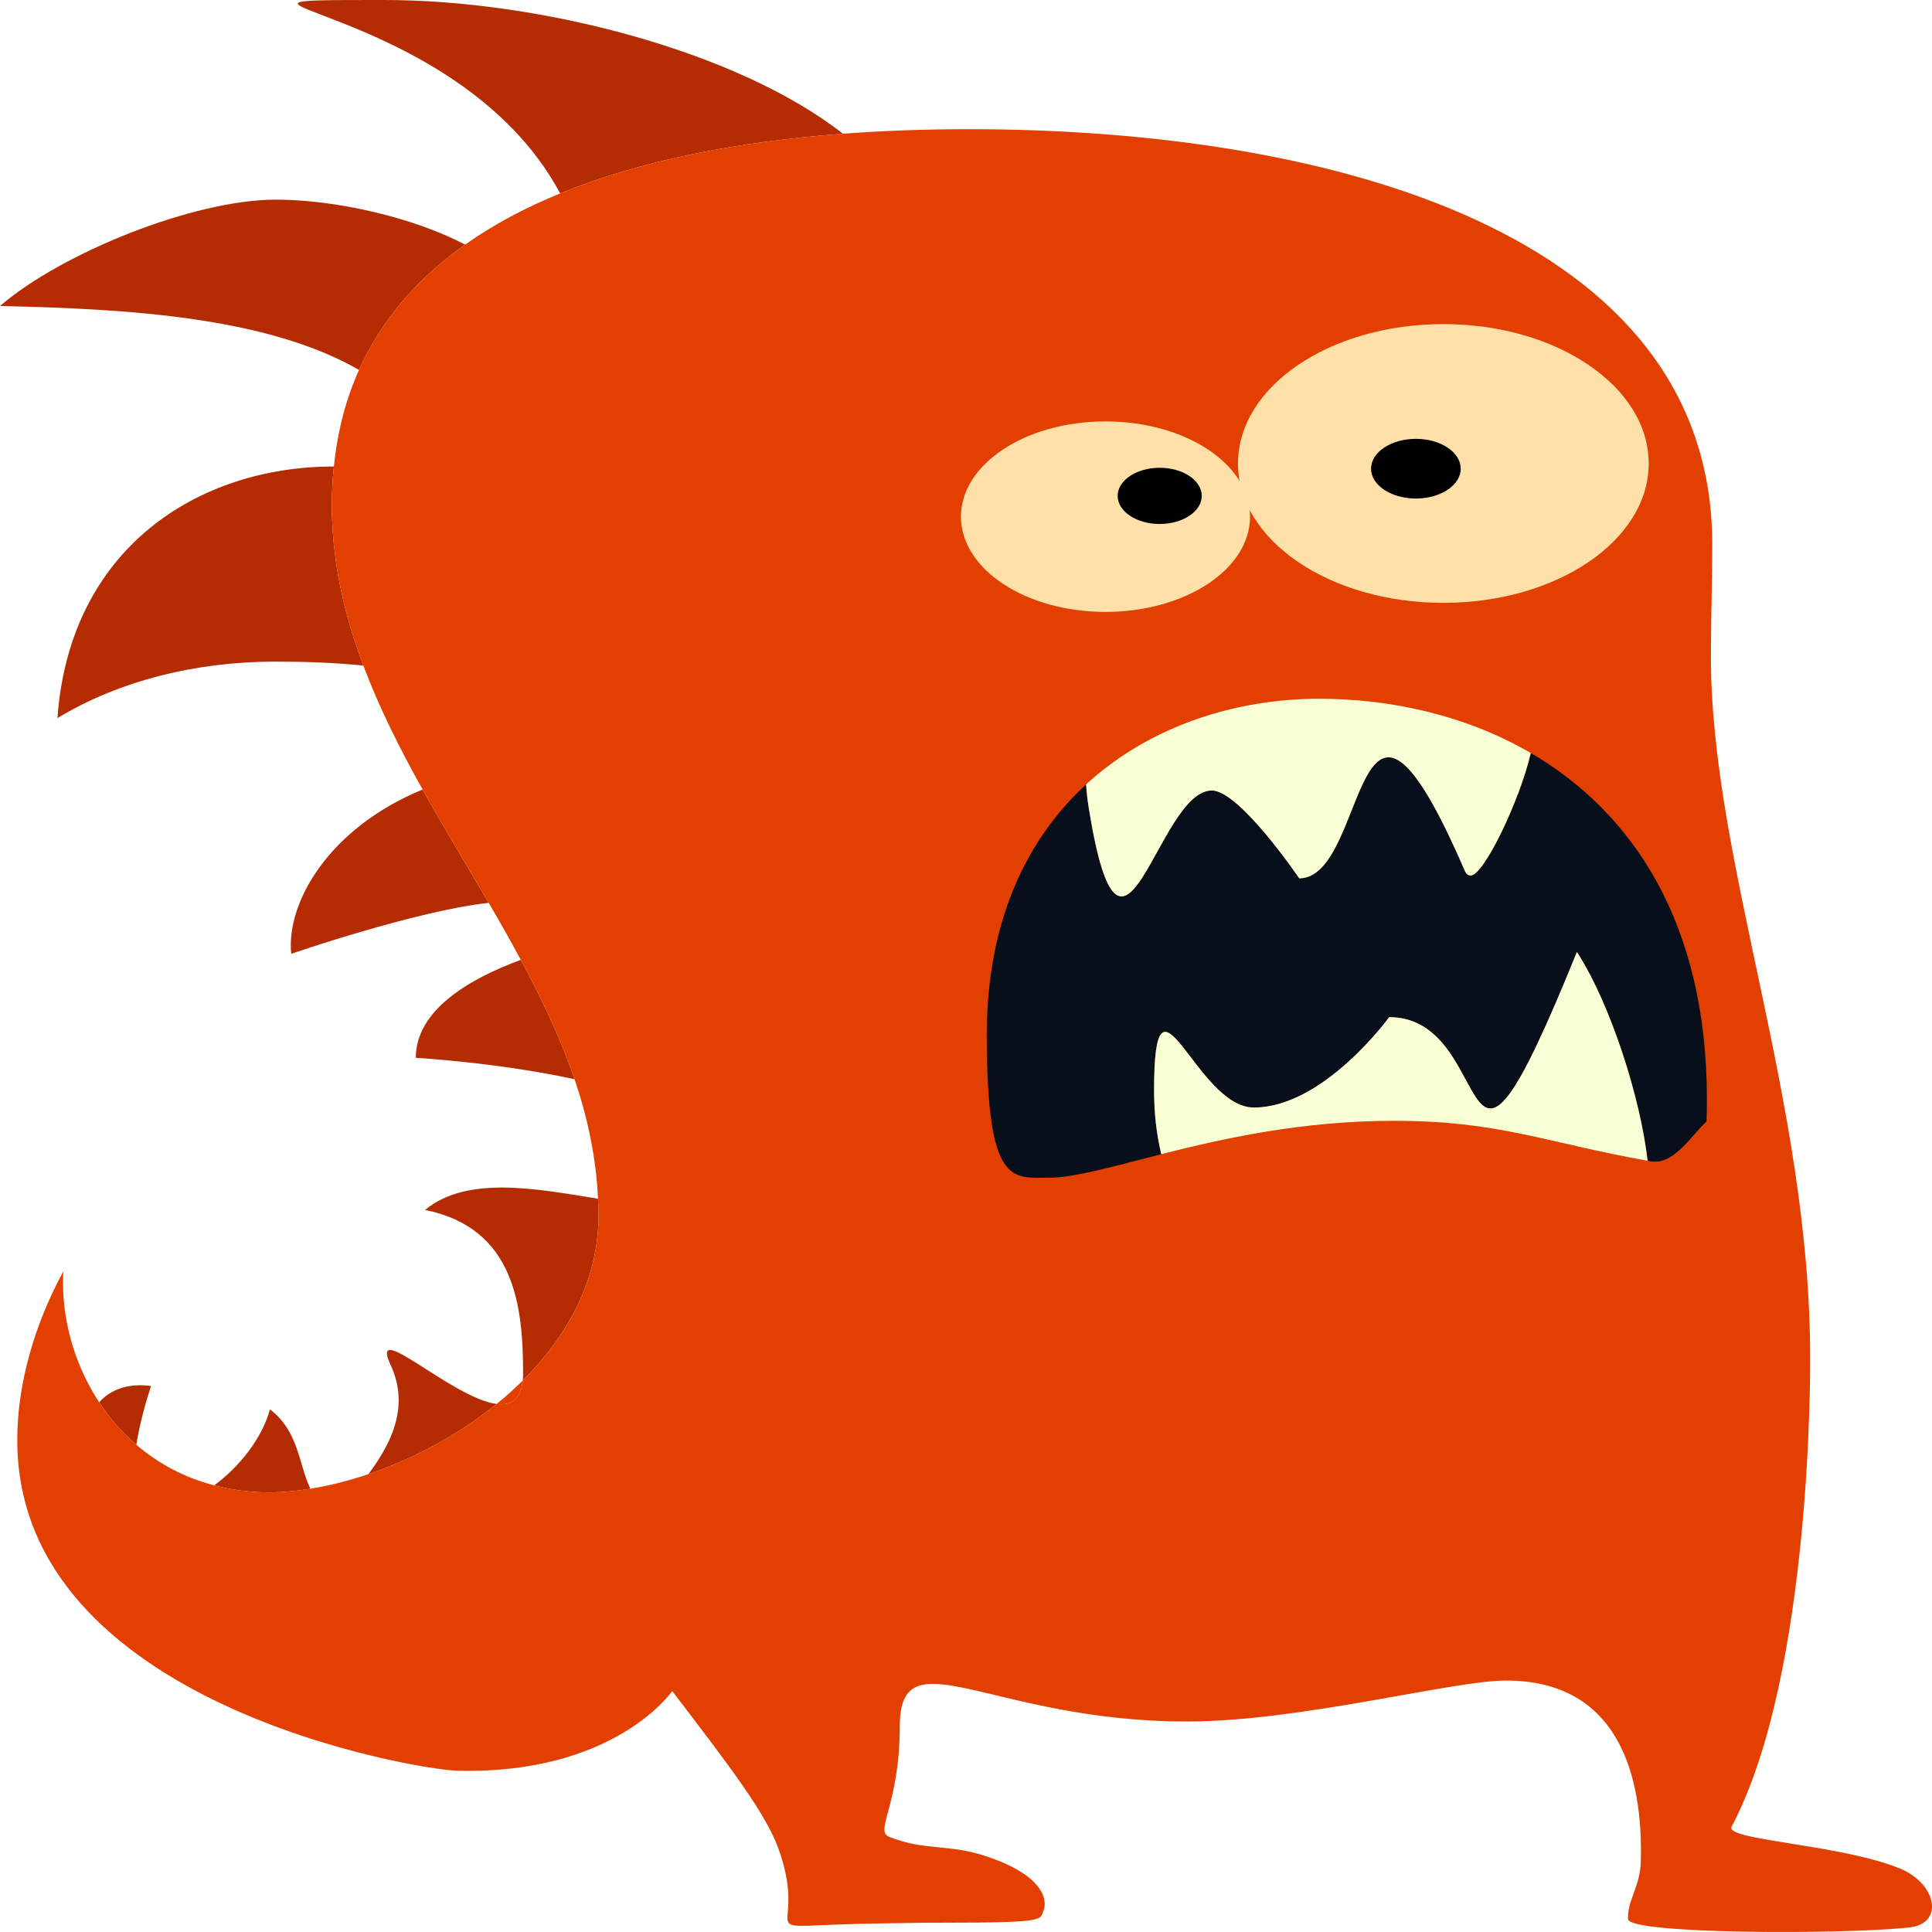
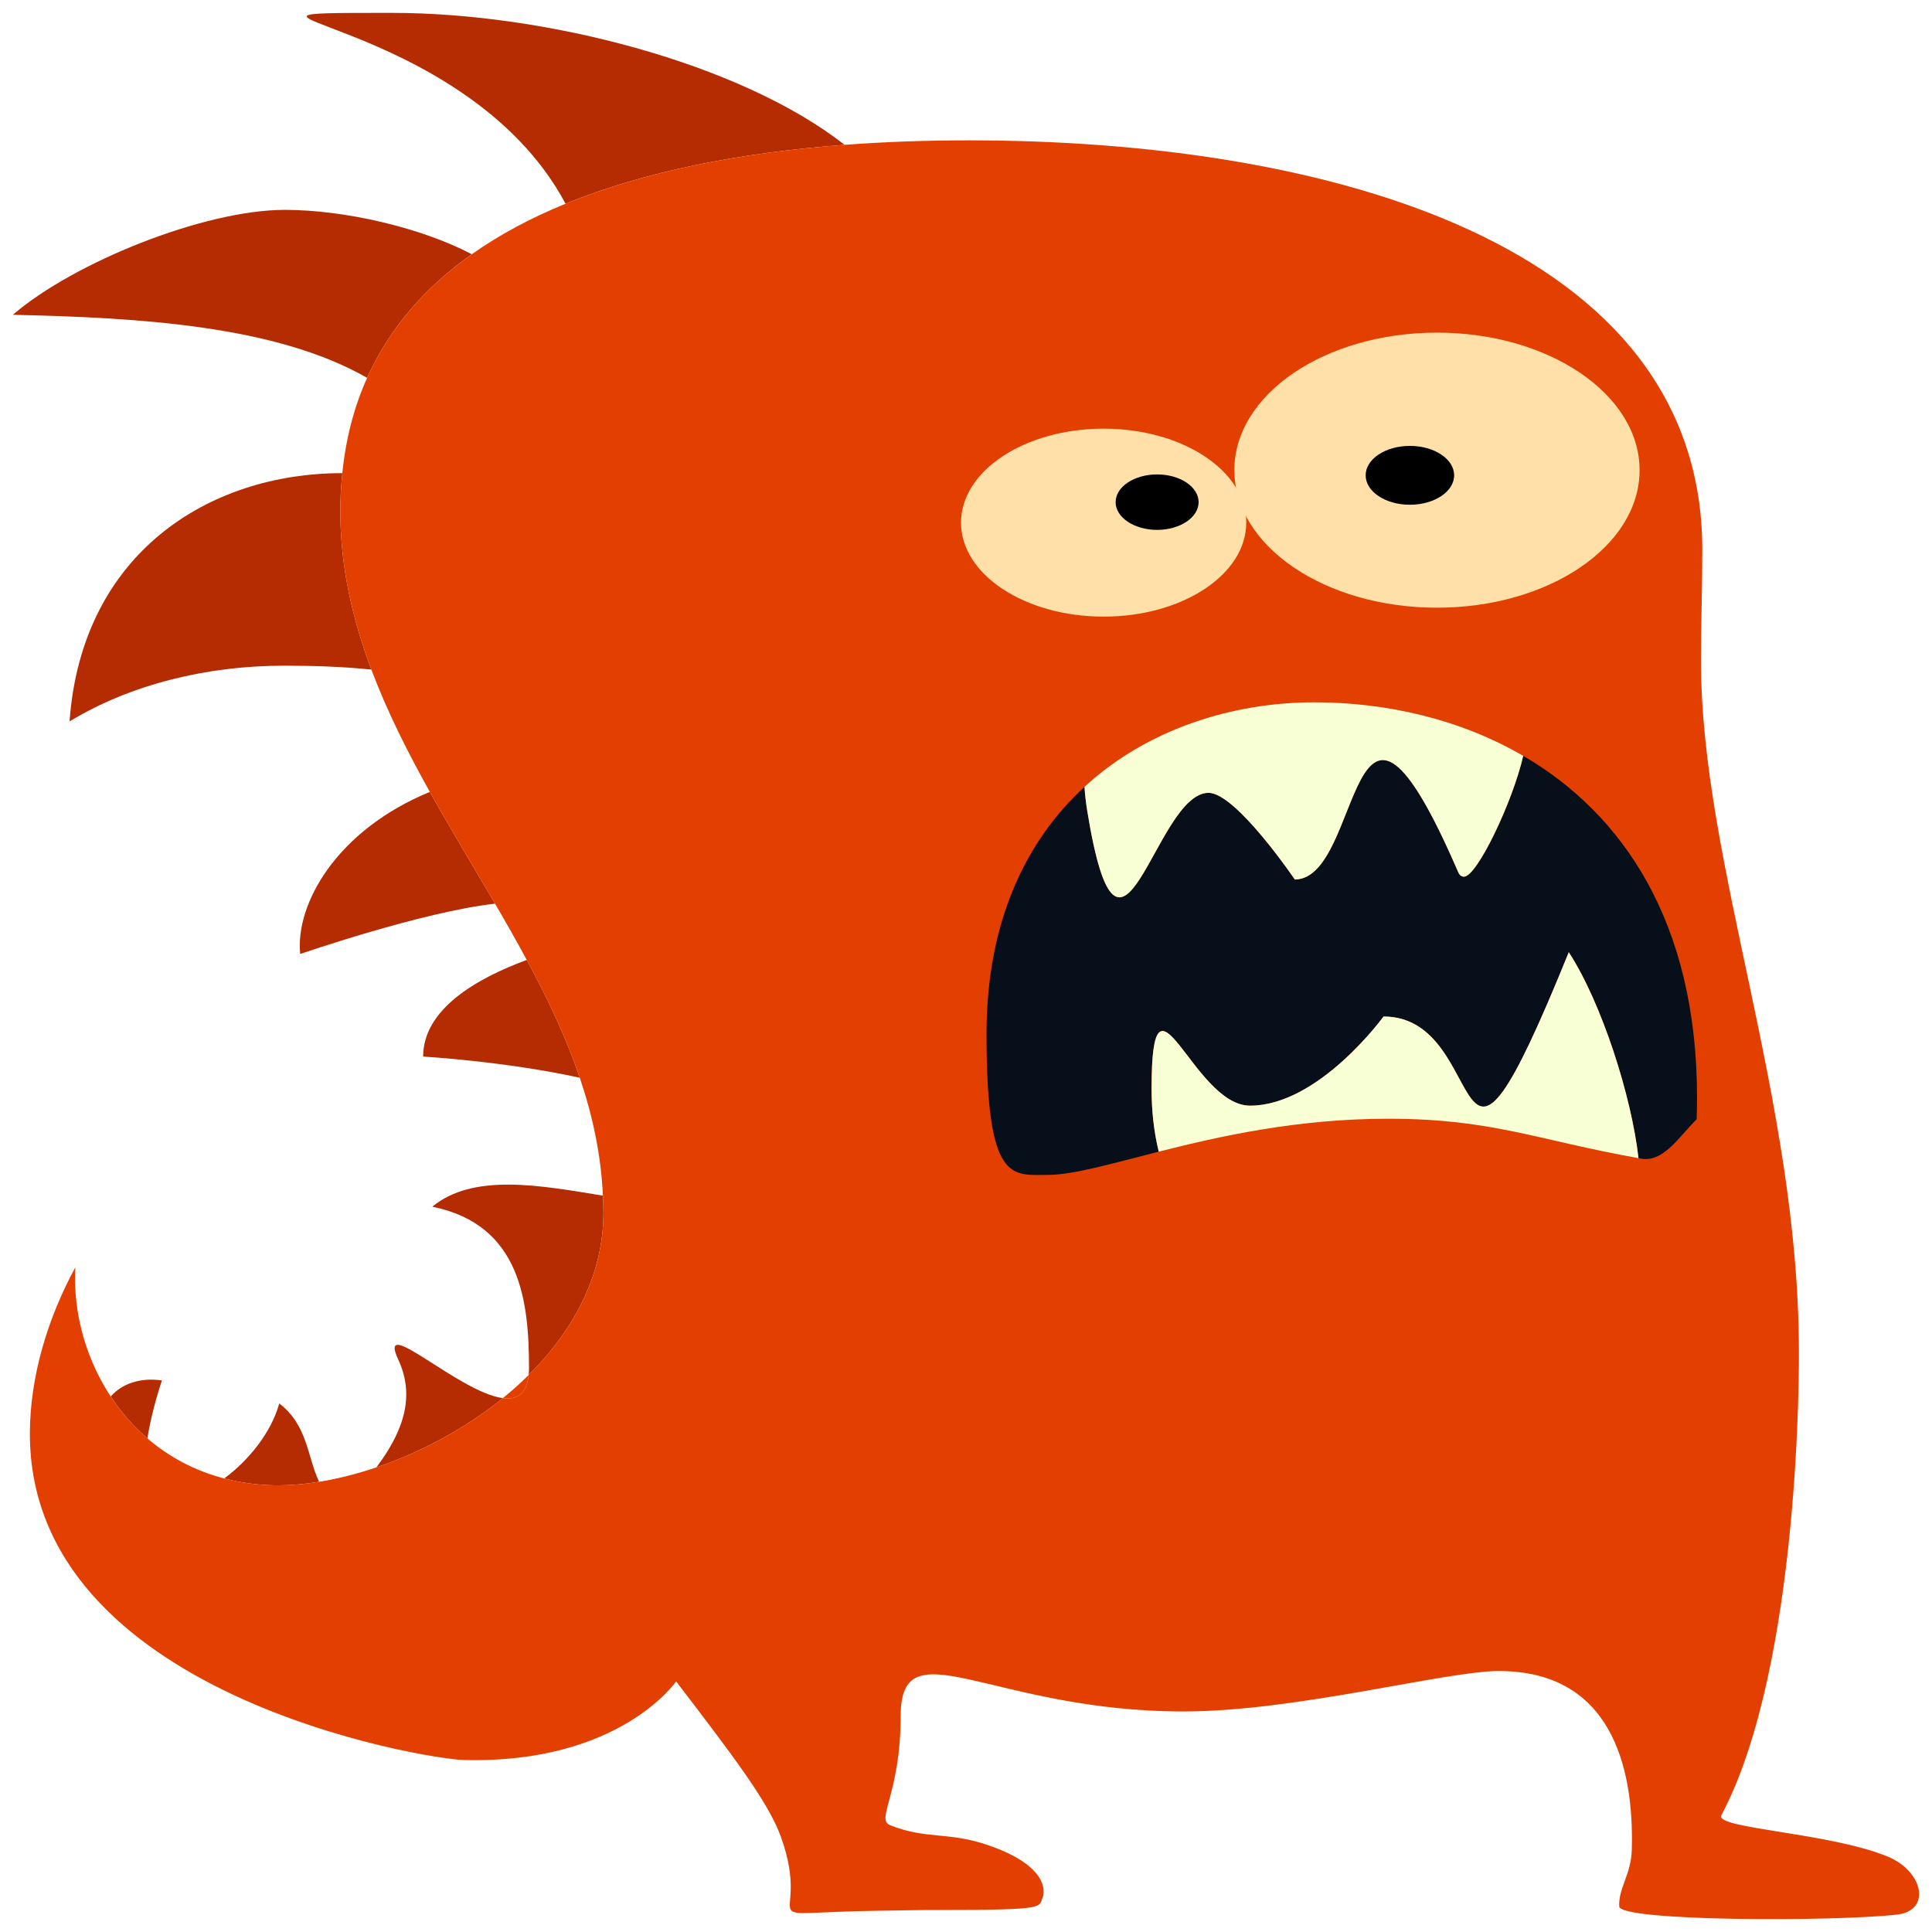
<svg xmlns="http://www.w3.org/2000/svg" version="1.1" id="Layer_1" x="0px" y="0px" width="150px" height="150px" viewBox="0 0 150 150" enable-background="new 0 0 150 150" xml:space="preserve">
  <g>
    <g>
      <g>
-         <path fill="#B52C02" d="M38.558,109.003c-3.471-0.444-9.96-6.745-8.229-3.022c0.434,0.934,0.624,1.843,0.624,2.729     c0,2.033-1.005,3.941-2.35,5.743C32.056,113.284,35.568,111.427,38.558,109.003z" />
-         <path fill="#B52C02" d="M29.846,0C11.567,0,35.477-0.008,43.49,15.017c6.24-2.549,13.755-4.017,21.956-4.634     C57.23,3.945,41.9,0,29.846,0z" />
-         <path fill="#B52C02" d="M46.43,93.07c-2.388-0.383-5.02-0.869-7.462-0.869c-2.272,0-4.378,0.421-5.964,1.738     c7.001,1.421,7.609,7.537,7.609,12.725c0,0.189-0.013,0.356-0.029,0.521c3.497-3.469,5.887-7.823,5.887-12.798     C46.472,93.944,46.45,93.508,46.43,93.07z" />
-         <path fill="#B52C02" d="M25.924,36.219c-0.006,0-0.011,0-0.016,0c-10.507,0-20.496,6.319-21.448,19.534     c4.867-2.951,10.887-4.385,16.871-4.385c2.374,0,4.681,0.08,6.879,0.306c-1.492-3.975-2.446-8.108-2.446-12.511     C25.764,38.146,25.829,37.173,25.924,36.219z" />
-         <path fill="#B52C02" d="M36.112,18.991C32.086,16.88,26.073,15.5,21.408,15.5C15.033,15.5,4.771,19.644,0,23.758     c10.055,0.221,20.72,0.861,27.875,4.961C29.643,24.782,32.466,21.57,36.112,18.991z" />
-         <path fill="#B52C02" d="M24.097,115.588c-0.945-2.002-0.893-4.438-3.134-6.167c-0.642,2.309-2.417,4.491-4.331,5.902     c1.313,0.341,2.715,0.545,4.228,0.545C21.884,115.868,22.973,115.77,24.097,115.588z" />
-         <path fill="#B52C02" d="M11.73,107.611c-1.764-0.248-3.167,0.282-4.032,1.262c0.8,1.219,1.764,2.332,2.89,3.3     C10.93,109.916,11.73,107.611,11.73,107.611z" />
-         <path fill="#B52C02" d="M32.282,82.129c0,0,6.37,0.36,12.327,1.663c-1.074-3.167-2.536-6.237-4.172-9.271     C36.454,75.989,32.282,78.413,32.282,82.129z" />
-         <path fill="#B52C02" d="M22.61,74.053c0,0,9.683-3.341,15.333-3.956c-1.708-2.924-3.481-5.841-5.132-8.798     C25.475,64.317,22.208,70.124,22.61,74.053z" />
-         <path fill="#E23F00" d="M40.585,107.185c-0.642,0.637-1.318,1.243-2.027,1.818C39.65,109.143,40.44,108.699,40.585,107.185z" />
-         <path fill="#E23F00" d="M147.51,145.071c-4.609-1.893-13.634-2.189-13.071-3.246c6.286-11.855,6.101-36.002,6.101-36.401     c0-19.992-7.706-38.483-7.706-54.449c0-2.904,0.105-5.809,0.105-8.714c0-24.137-29.563-32.231-57.702-32.231     c-3.342,0-6.616,0.114-9.79,0.353C57.246,11,49.73,12.468,43.49,15.017c-2.721,1.111-5.195,2.429-7.378,3.974     c-3.646,2.58-6.469,5.791-8.238,9.728c-1.013,2.255-1.674,4.751-1.95,7.5c-0.095,0.954-0.16,1.928-0.16,2.944     c0,4.403,0.954,8.537,2.446,12.511c1.238,3.297,2.848,6.485,4.601,9.625c1.651,2.958,3.424,5.874,5.132,8.798     c0.858,1.47,1.695,2.943,2.494,4.424c1.636,3.034,3.098,6.104,4.172,9.271c1.015,2.992,1.675,6.069,1.821,9.278     c0.02,0.438,0.042,0.874,0.042,1.316c0,4.975-2.39,9.329-5.887,12.798c-0.145,1.515-0.935,1.958-2.027,1.818     c-2.99,2.424-6.502,4.281-9.955,5.449c-1.533,0.519-3.05,0.9-4.506,1.136c-1.125,0.182-2.213,0.28-3.238,0.28     c-1.513,0-2.915-0.204-4.228-0.545c-2.351-0.609-4.372-1.711-6.043-3.15c-1.125-0.968-2.09-2.081-2.89-3.3     c-1.832-2.787-2.806-6.083-2.806-9.291c0-0.292,0.007-0.581,0.023-0.869c-2.192,4.039-3.575,8.63-3.575,13.106     c0,20.539,31.16,25.579,34.1,25.658c12.282,0.331,16.734-6.163,16.734-6.163c0.047,0,0.075,0.019,0.075,0.056     c4.439,5.801,7.218,9.448,8.196,12.177c2.613,7.289-3.29,5.925,8.016,5.786c2.178-0.025,2.506-0.054,4.723-0.054     c8.259,0,7.511-0.214,7.851-0.985c0,0,0.987-2.285-4.255-4.102c-3.187-1.104-4.846-0.43-7.75-1.583     c-1.165-0.462,0.828-2.455,0.828-8.589c0-7.168,7.11-0.362,22.274-0.362c8.825,0,20.63-3.18,24.798-3.18     c8.706,0,10.658,7.35,10.459,14.095c-0.056,1.912-1.056,2.983-0.988,4.426c0.056,1.18,16.856,1.21,21.869,0.643     C150.968,149.337,150.354,146.237,147.51,145.071z" />
+         <path fill="#B52C02" d="M39.044,108.55c-3.425-0.438-9.827-6.655-8.119-2.982c0.428,0.922,0.616,1.819,0.616,2.693     c0,2.006-0.992,3.888-2.319,5.667C32.628,112.774,36.094,110.94,39.044,108.55z" />
+         <path fill="#B52C02" d="M30.448,1C12.413,1,36.004,0.992,43.91,15.817c6.157-2.516,13.571-3.964,21.663-4.573     C57.467,4.892,42.341,1,30.448,1z" />
+         <path fill="#B52C02" d="M46.811,92.83c-2.356-0.379-4.953-0.857-7.363-0.857c-2.242,0-4.32,0.415-5.884,1.715     c6.908,1.4,7.507,7.436,7.507,12.555c0,0.187-0.013,0.351-0.028,0.514c3.45-3.423,5.809-7.719,5.809-12.627     C46.853,93.691,46.831,93.262,46.811,92.83z" />
+         <path fill="#B52C02" d="M26.578,36.736c-0.006,0-0.011,0-0.016,0C16.195,36.736,6.34,42.971,5.4,56.01     c4.802-2.912,10.742-4.327,16.646-4.327c2.343,0,4.619,0.079,6.787,0.302c-1.472-3.921-2.413-8-2.413-12.344     C26.42,38.637,26.485,37.677,26.578,36.736z" />
+         <path fill="#B52C02" d="M36.63,19.738c-3.972-2.083-9.905-3.444-14.508-3.444c-6.29,0-16.416,4.088-21.123,8.147     c9.921,0.218,20.444,0.85,27.504,4.895C30.248,25.452,33.033,22.282,36.63,19.738z" />
+         <path fill="#B52C02" d="M24.776,115.047c-0.933-1.975-0.881-4.379-3.093-6.085c-0.633,2.278-2.385,4.431-4.273,5.824     c1.296,0.336,2.679,0.537,4.172,0.537C22.592,115.323,23.667,115.227,24.776,115.047z" />
+         <path fill="#B52C02" d="M12.573,107.176c-1.741-0.244-3.125,0.278-3.978,1.246c0.789,1.202,1.74,2.301,2.852,3.255     C11.784,109.451,12.573,107.176,12.573,107.176z" />
+         <path fill="#B52C02" d="M32.852,82.033c0,0,6.285,0.356,12.163,1.642c-1.06-3.124-2.502-6.153-4.116-9.147     C36.968,75.976,32.852,78.368,32.852,82.033z" />
+         <path fill="#B52C02" d="M23.308,74.066c0,0,9.554-3.296,15.129-3.903c-1.686-2.885-3.435-5.763-5.063-8.681     C26.135,64.459,22.912,70.189,23.308,74.066z" />
+         <path fill="#E23F00" d="M41.044,106.756c-0.634,0.629-1.3,1.227-2,1.794C40.121,108.688,40.901,108.25,41.044,106.756z" />
+         <path fill="#E23F00" d="M146.543,144.137c-4.548-1.868-13.452-2.16-12.896-3.202c6.202-11.696,6.02-35.521,6.02-35.917     c0-19.725-7.604-37.969-7.604-53.722c0-2.866,0.104-5.732,0.104-8.598c0-23.815-29.17-31.801-56.933-31.801     c-3.298,0-6.528,0.113-9.66,0.348c-8.091,0.609-15.507,2.057-21.664,4.573c-2.685,1.096-5.126,2.396-7.28,3.921     c-3.598,2.545-6.383,5.714-8.128,9.598c-1,2.225-1.652,4.688-1.924,7.4c-0.093,0.941-0.158,1.902-0.158,2.905     c0,4.344,0.941,8.424,2.413,12.344c1.222,3.253,2.811,6.399,4.54,9.497c1.629,2.919,3.378,5.796,5.063,8.681     c0.846,1.45,1.673,2.904,2.461,4.365c1.614,2.994,3.057,6.023,4.116,9.147c1.001,2.953,1.653,5.989,1.797,9.155     c0.02,0.432,0.042,0.861,0.042,1.298c0,4.909-2.358,9.204-5.809,12.626c-0.143,1.496-0.923,1.934-2,1.795     c-2.95,2.391-6.416,4.225-9.822,5.377c-1.513,0.511-3.009,0.888-4.446,1.12c-1.11,0.181-2.184,0.276-3.195,0.276     c-1.493,0-2.876-0.201-4.172-0.537c-2.319-0.602-4.313-1.688-5.962-3.109c-1.11-0.954-2.063-2.053-2.852-3.255     c-1.808-2.75-2.769-6.003-2.769-9.168c0-0.288,0.007-0.573,0.022-0.857c-2.163,3.985-3.527,8.515-3.527,12.933     c0,20.265,30.745,25.236,33.646,25.315c12.119,0.325,16.511-6.082,16.511-6.082c0.047,0,0.074,0.02,0.074,0.056     c4.38,5.724,7.122,9.322,8.087,12.015c2.578,7.192-3.246,5.846,7.909,5.709c2.149-0.024,2.473-0.054,4.661-0.054     c8.149,0,7.411-0.21,7.747-0.971c0,0,0.973-2.255-4.199-4.047c-3.145-1.091-4.781-0.426-7.646-1.563     c-1.149-0.454,0.817-2.423,0.817-8.474c0-7.072,7.016-0.357,21.977-0.357c8.708,0,20.354-3.139,24.468-3.139     c8.591,0,10.516,7.253,10.319,13.908c-0.055,1.887-1.042,2.943-0.976,4.367c0.057,1.164,16.632,1.193,21.578,0.634     C149.955,148.346,149.349,145.287,146.543,144.137z" />
      </g>
      <g>
-         <path fill="#070F1B" d="M118.849,58.465c-0.838,3.646-3.643,9.508-4.66,9.508c-0.179,0-0.346-0.095-0.456-0.353     c-8.723-20.183-7.426,0.573-12.859,0.573c0,0-4.628-6.819-6.787-6.819c-4.256,0-6.929,17.504-9.543,1.432     c-0.114-0.712-0.185-1.339-0.217-1.905c-4.599,4.23-7.713,10.592-7.713,19.442c0,11.793,1.985,11.093,4.839,11.093     c1.965,0,4.92-0.863,8.712-1.826c-0.393-1.614-0.563-3.278-0.563-4.948c0-10.956,3.231,1.326,7.75,1.326     c5.418,0,10.503-7.016,10.503-7.016c8.702,0,4.858,18.924,14.577-5.062c2.625,4.049,4.951,11.41,5.486,16.21     c0.079,0.014,0.149,0.027,0.226,0.042c0.118,0.021,0.235,0.03,0.348,0.03c1.579,0,2.755-1.923,4.001-3.127     c0.021-0.569,0.03-1.142,0.03-1.714C132.521,71.549,126.673,63.022,118.849,58.465z" />
-         <path fill="#F9FFD5" d="M94.086,61.374c2.159,0,6.787,6.819,6.787,6.819c5.434,0,4.137-20.756,12.859-0.573     c0.11,0.258,0.277,0.353,0.456,0.353c1.018,0,3.822-5.862,4.66-9.508c-5.008-2.917-10.821-4.214-16.438-4.214     c-6.407,0-13.113,2.077-18.085,6.649c0.032,0.566,0.103,1.193,0.217,1.905C87.157,78.878,89.83,61.374,94.086,61.374z" />
-         <path fill="#F9FFD5" d="M107.854,78.972c0,0-5.085,7.016-10.503,7.016c-4.519,0-7.75-12.282-7.75-1.326     c0,1.67,0.171,3.334,0.563,4.948c4.785-1.214,10.903-2.59,18.057-2.59c8.164,0,11.604,1.65,19.696,3.101     c-0.535-4.801-2.861-12.161-5.486-16.21C112.712,97.896,116.556,78.972,107.854,78.972z" />
+         <path fill="#070F1B" d="M118.266,58.686c-0.827,3.597-3.596,9.381-4.599,9.381c-0.177,0-0.342-0.094-0.45-0.348     c-8.607-19.915-7.328,0.565-12.688,0.565c0,0-4.565-6.728-6.695-6.728c-4.199,0-6.837,17.271-9.416,1.413     c-0.112-0.703-0.183-1.321-0.215-1.88c-4.536,4.174-7.61,10.451-7.61,19.184c0,11.635,1.959,10.944,4.775,10.944     c1.939,0,4.854-0.851,8.596-1.803c-0.389-1.592-0.557-3.232-0.557-4.881c0-10.81,3.188,1.309,7.646,1.309     c5.347,0,10.365-6.922,10.365-6.922c8.584,0,4.792,18.672,14.381-4.995c2.59,3.995,4.886,11.259,5.414,15.994     c0.077,0.014,0.146,0.026,0.223,0.041c0.116,0.021,0.232,0.028,0.344,0.028c1.557,0,2.718-1.896,3.947-3.084     c0.021-0.562,0.03-1.128,0.03-1.691C131.755,71.595,125.983,63.182,118.266,58.686z" />
+         <path fill="#F9FFD5" d="M93.832,61.556c2.13,0,6.695,6.728,6.695,6.728c5.361,0,4.082-20.479,12.689-0.565     c0.107,0.254,0.272,0.348,0.448,0.348c1.005,0,3.771-5.784,4.599-9.381c-4.941-2.878-10.677-4.158-16.219-4.158     c-6.321,0-12.939,2.05-17.845,6.561c0.032,0.559,0.103,1.177,0.215,1.88C86.995,78.827,89.633,61.556,93.832,61.556z" />
+         <path fill="#F9FFD5" d="M107.416,78.92c0,0-5.017,6.922-10.363,6.922c-4.459,0-7.646-12.118-7.646-1.309     c0,1.648,0.168,3.289,0.556,4.881c4.722-1.195,10.757-2.555,17.815-2.555c8.056,0,11.45,1.629,19.435,3.061     c-0.528-4.736-2.823-11.999-5.413-15.994C112.209,97.592,116.002,78.92,107.416,78.92z" />
      </g>
-       <ellipse fill="#FFE0A8" cx="85.83" cy="40.113" rx="11.223" ry="7.396" />
-       <ellipse fill="#FFE0A8" cx="112.061" cy="35.984" rx="15.944" ry="10.822" />
+       <ellipse fill="#FFE0A8" cx="85.686" cy="40.578" rx="11.073" ry="7.297" />
+       <ellipse fill="#FFE0A8" cx="111.566" cy="36.504" rx="15.731" ry="10.678" />
    </g>
-     <ellipse cx="90.039" cy="38.5" rx="3.264" ry="2.182" />
-     <ellipse cx="109.929" cy="36.389" rx="3.481" ry="2.316" />
+     <ellipse cx="89.838" cy="38.987" rx="3.221" ry="2.153" />
+     <ellipse cx="109.464" cy="36.904" rx="3.435" ry="2.285" />
  </g>
</svg>
